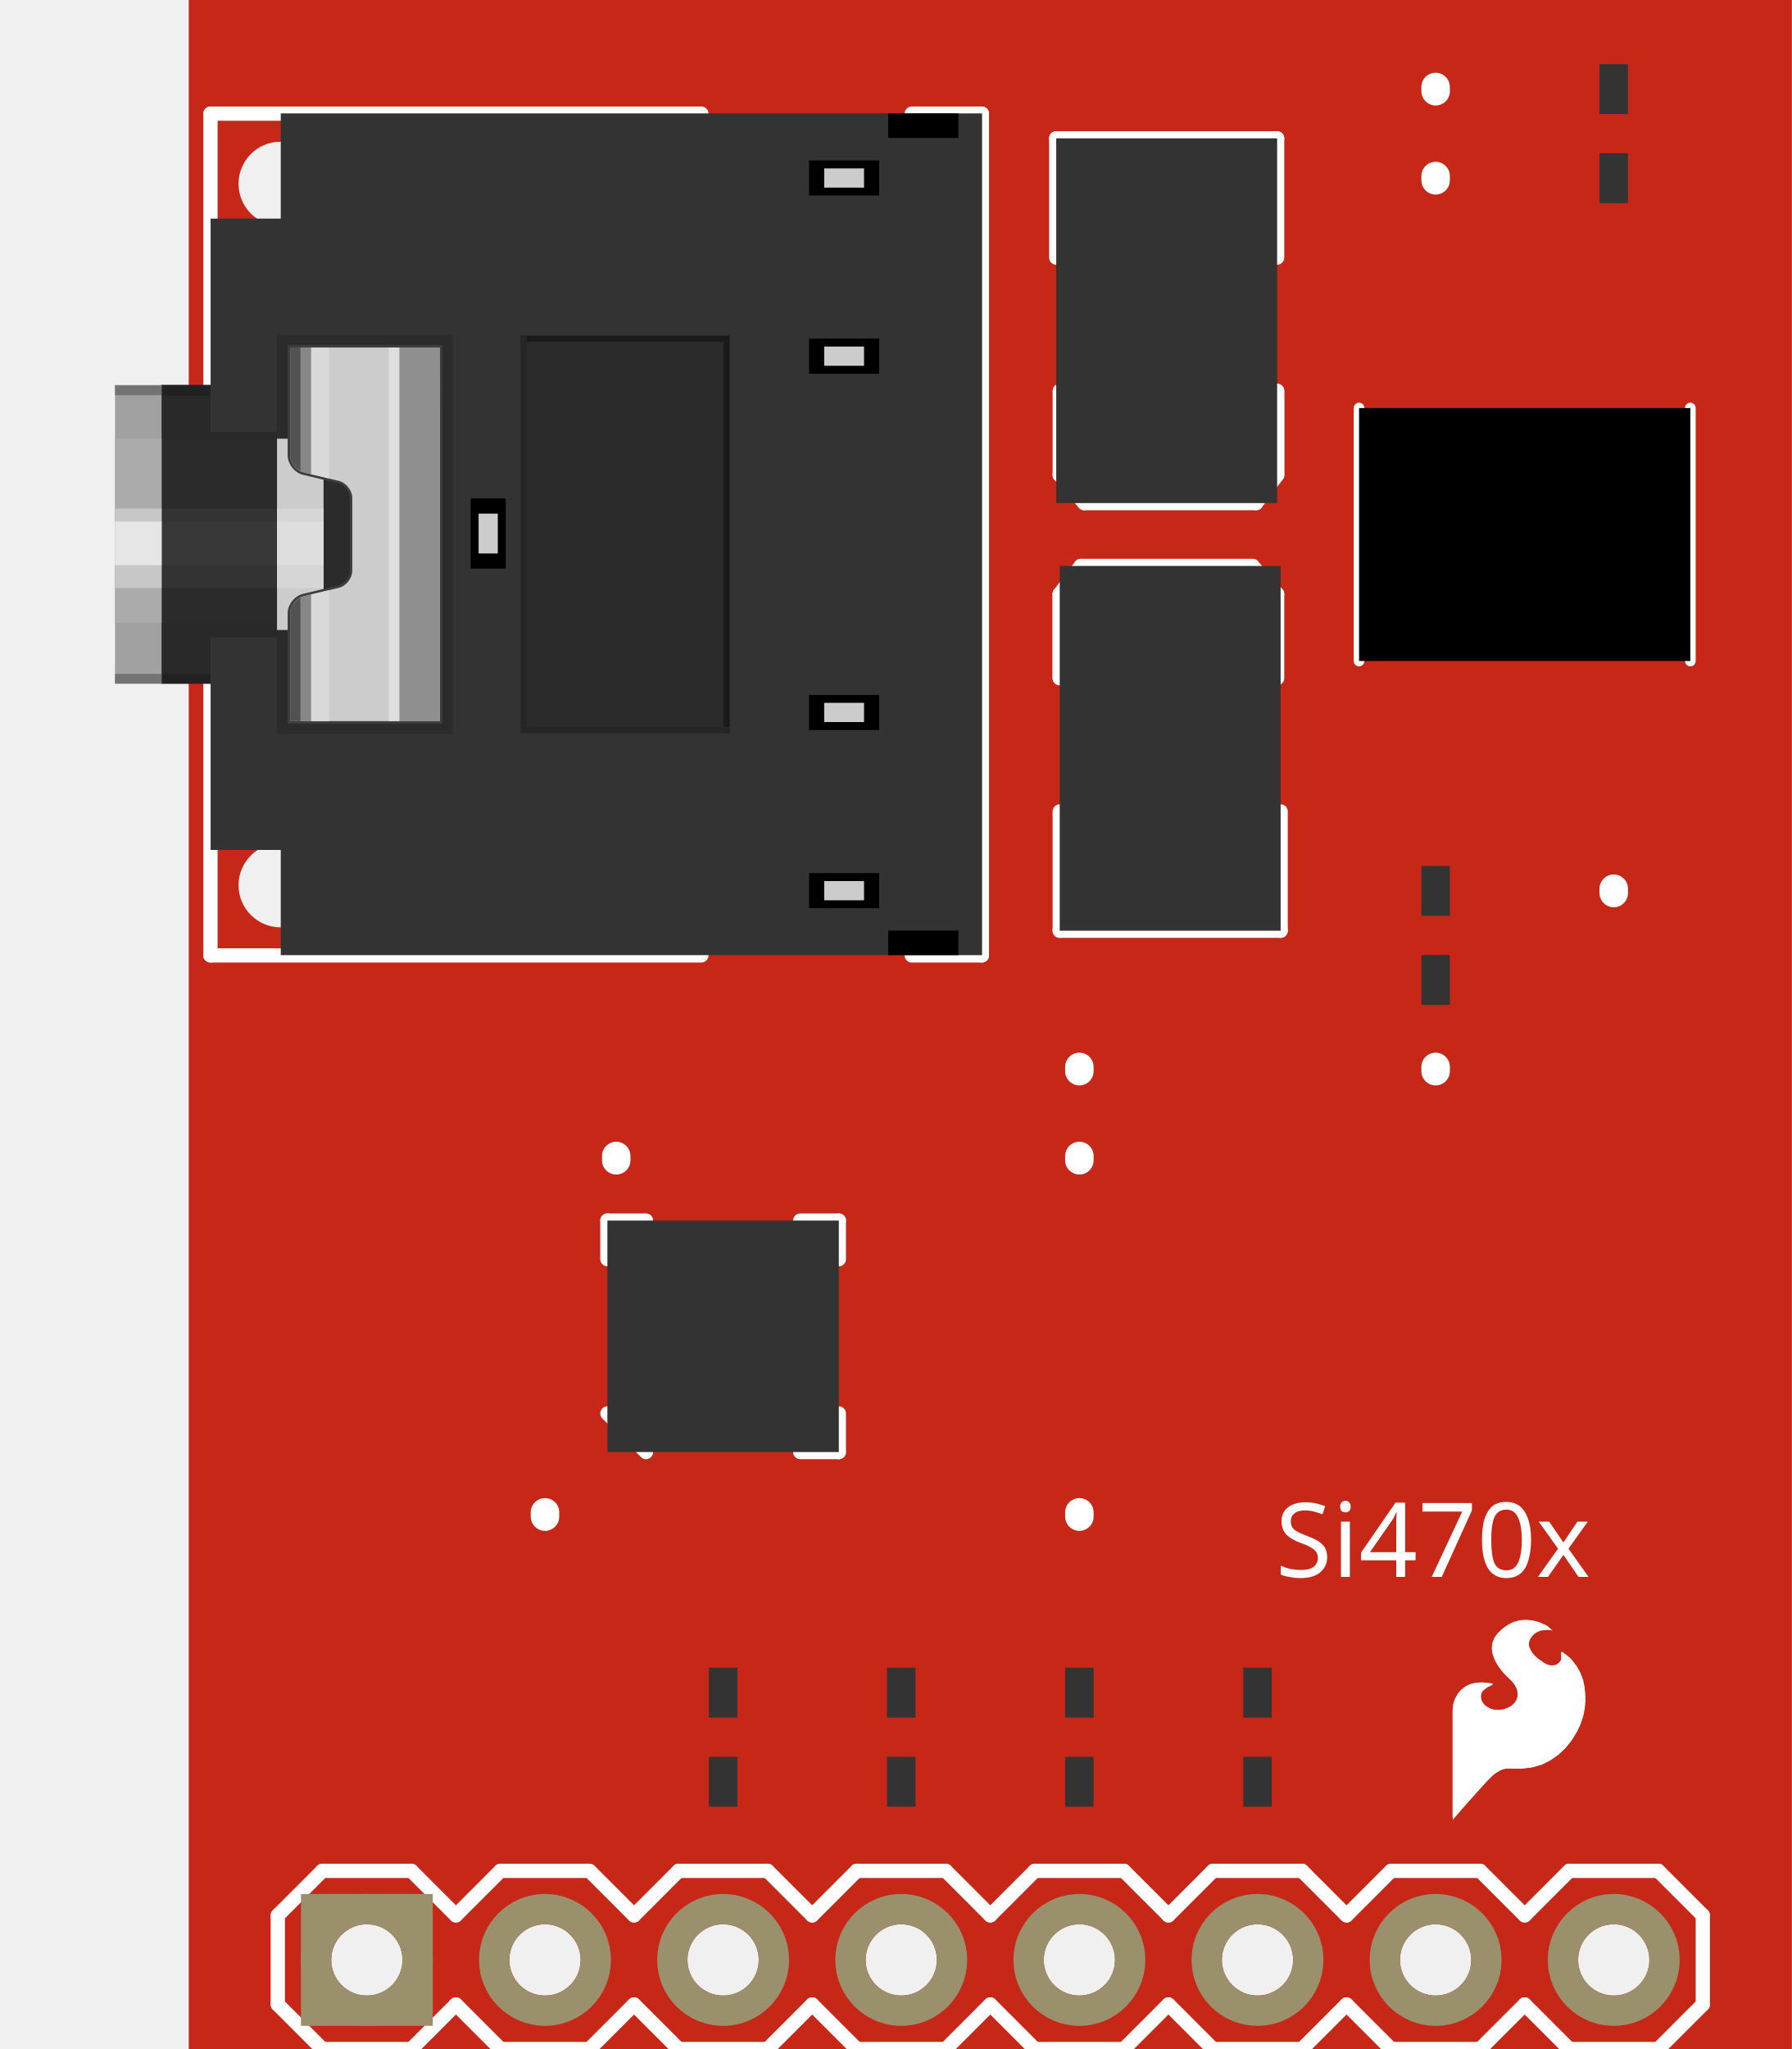
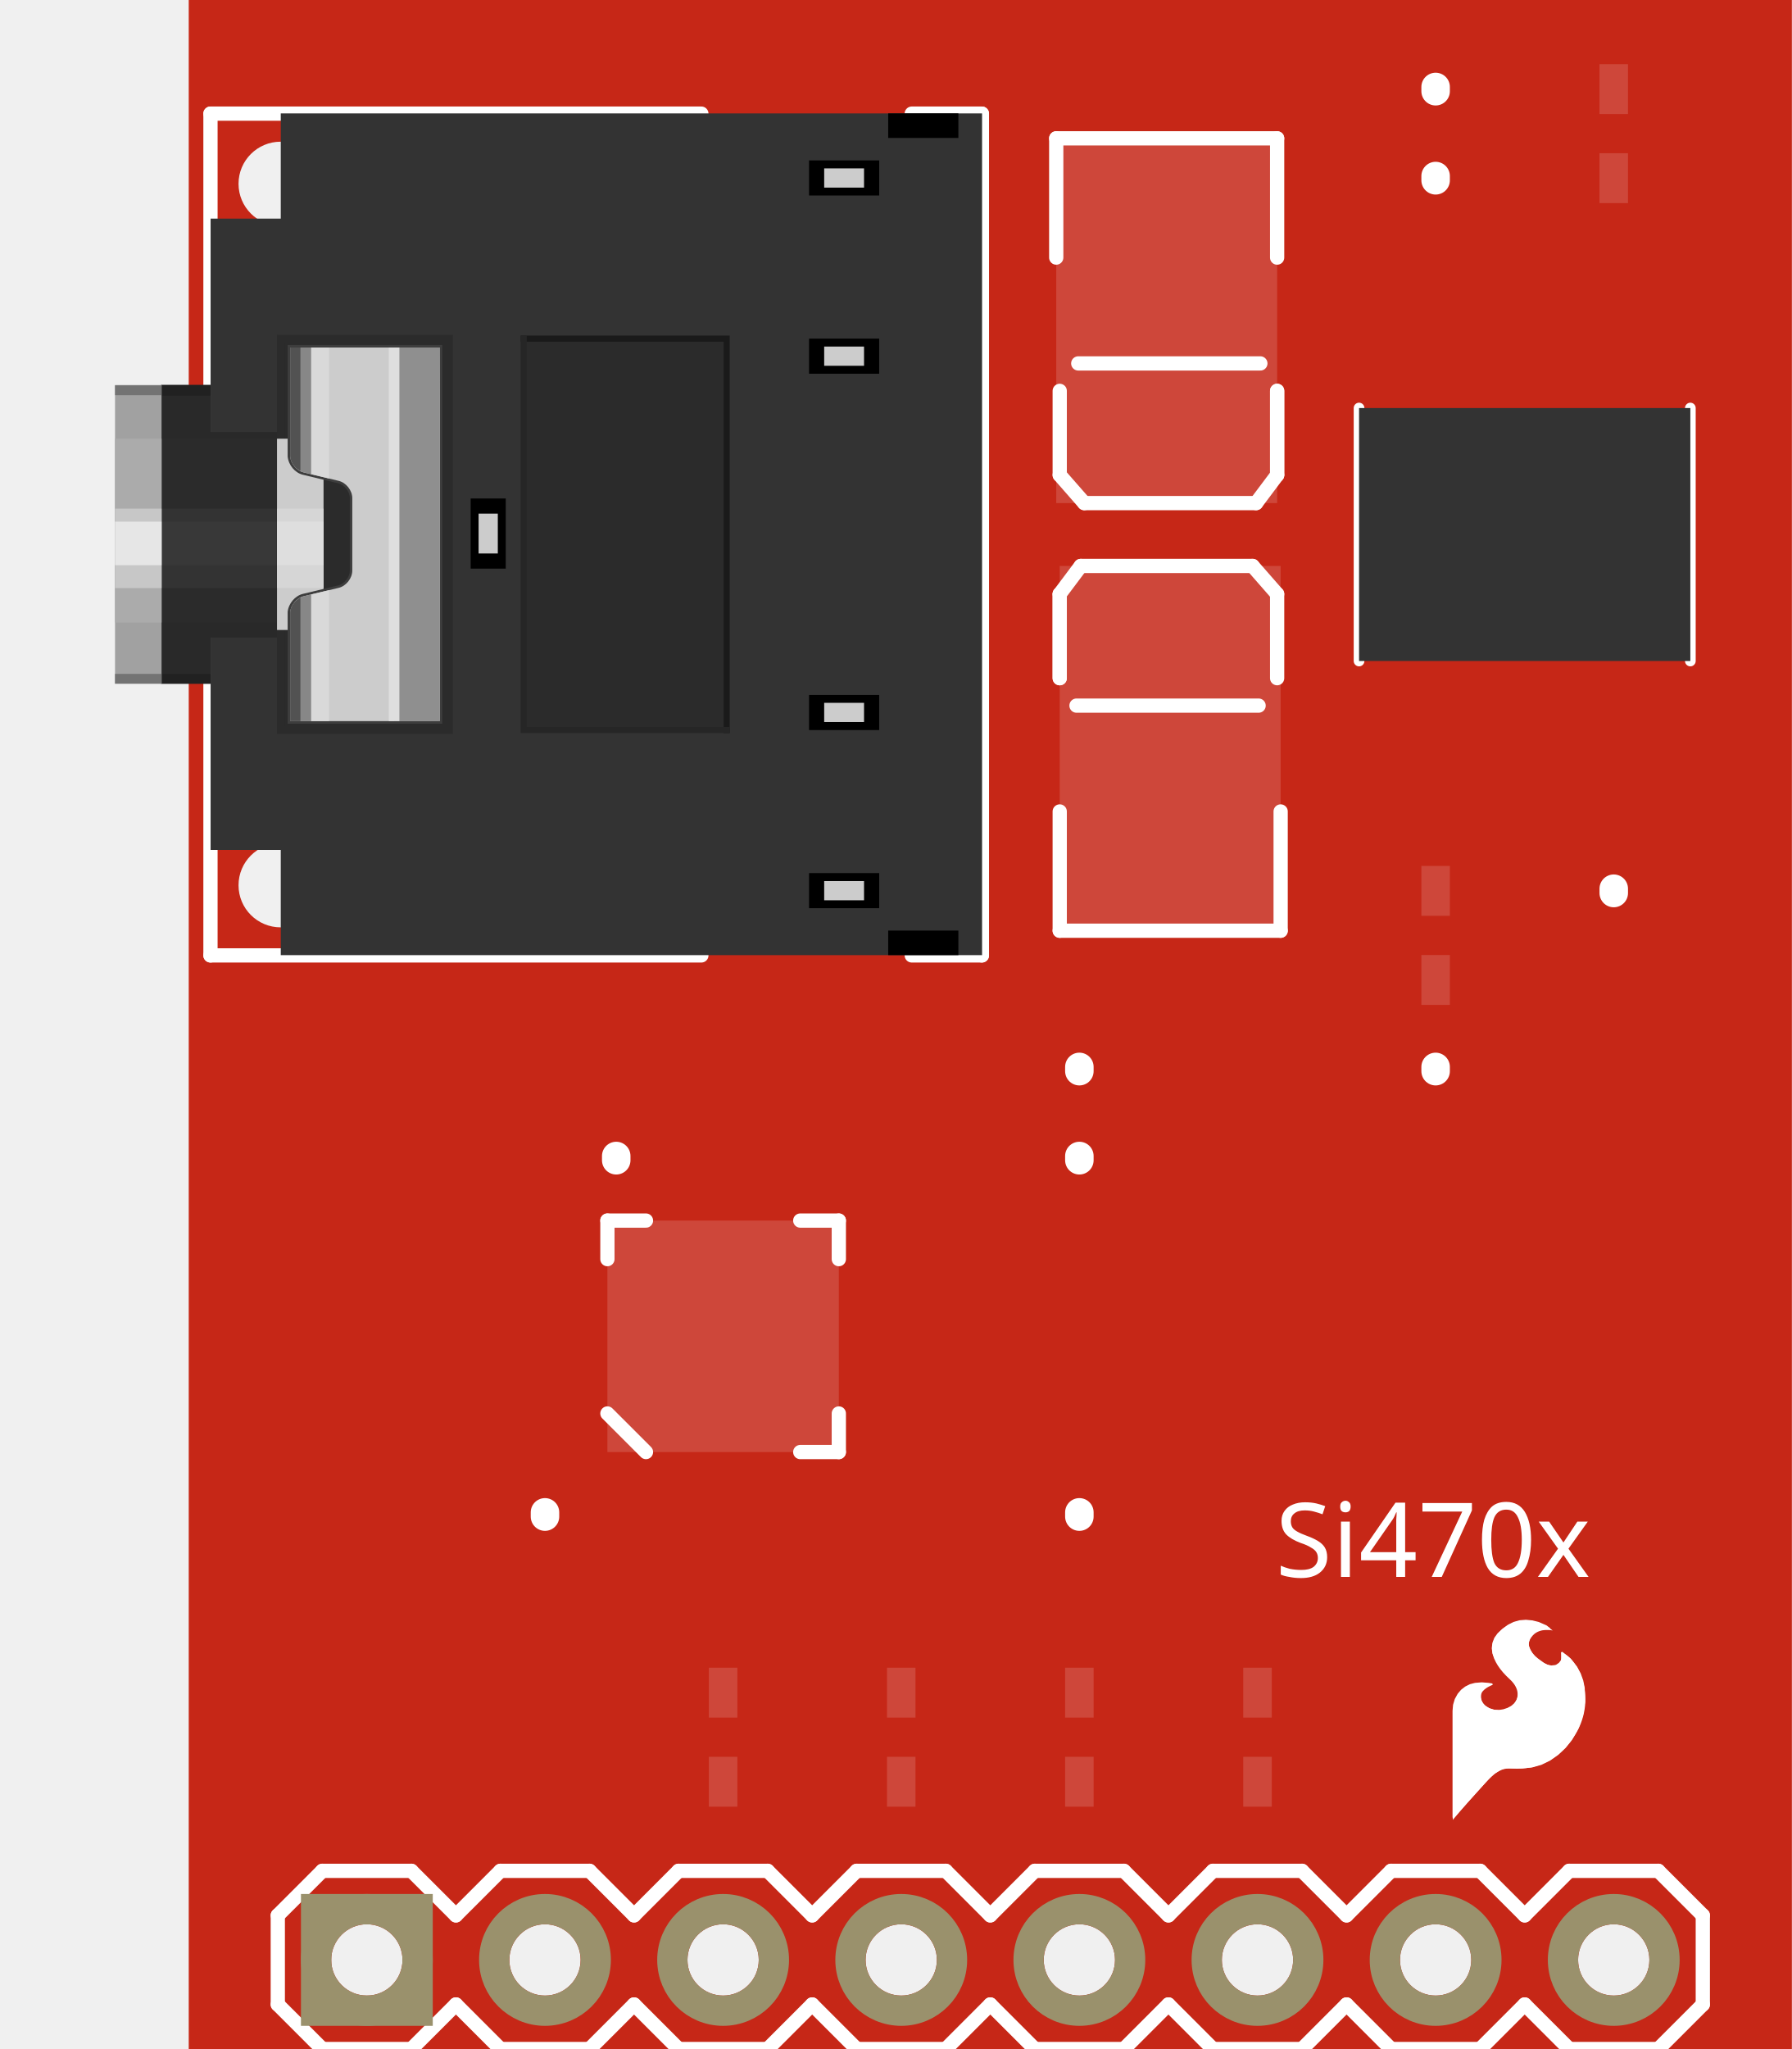
<svg xmlns="http://www.w3.org/2000/svg" width="1.006in" x="0in" version="1.2" y="0in" height="1.15in" viewBox="0 0 72.425 82.8" baseProfile="tiny">
  <g id="breadboard" stroke-width="0">
    <g id="icon" stroke-width="0">
      <path fill="#C62717" stroke="none" stroke-width="0" d="M7.625,82.8L72.425,82.8L72.425,0L7.625,0L7.625,82.8M16.724,7.427a1.701,1.701,0,1,1,3.402,0,1.701,1.701,0,1,1,-3.402,0zM9.638,7.427a1.701,1.701,0,1,1,3.402,0,1.701,1.701,0,1,1,-3.402,0zM9.638,35.773a1.701,1.701,0,1,1,3.402,0,1.701,1.701,0,1,1,-3.402,0zM16.724,35.773a1.701,1.701,0,1,1,3.402,0,1.701,1.701,0,1,1,-3.402,0zM30.898,21.6a1.701,1.701,0,1,1,3.402,0,1.701,1.701,0,1,1,-3.402,0zM13.385,79.2a1.44,1.44,0,1,1,2.88,0,1.44,1.44,0,1,1,-2.88,0zM20.585,79.2a1.44,1.44,0,1,1,2.88,0,1.44,1.44,0,1,1,-2.88,0zM27.785,79.2a1.44,1.44,0,1,1,2.88,0,1.44,1.44,0,1,1,-2.88,0zM34.985,79.2a1.44,1.44,0,1,1,2.88,0,1.44,1.44,0,1,1,-2.88,0zM42.185,79.2a1.44,1.44,0,1,1,2.88,0,1.44,1.44,0,1,1,-2.88,0zM49.385,79.2a1.44,1.44,0,1,1,2.88,0,1.44,1.44,0,1,1,-2.88,0zM56.585,79.2a1.44,1.44,0,1,1,2.88,0,1.44,1.44,0,1,1,-2.88,0zM63.785,79.2a1.44,1.44,0,1,1,2.88,0,1.44,1.44,0,1,1,-2.88,0z" />
      <g stroke-width="0">
        <g stroke-width="0">
          <text x="51.545" y="63.72" font-family="OCRA" fill="white" text-anchor="start" stroke="none" stroke-width="0" font-size="4.176">Si470x</text>
        </g>
        <g stroke-width="0">
          <g stroke-width="0">
            <line stroke="white" stroke-linecap="round" y1="43.114" x1="43.625" y2="43.286" stroke-width="1.152" x2="43.625" />
          </g>
        </g>
        <g stroke-width="0">
          <g stroke-width="0">
            <line stroke="white" stroke-linecap="round" y1="46.714" x1="24.905" y2="46.886" stroke-width="1.152" x2="24.905" />
          </g>
        </g>
        <g stroke-width="0">
          <g stroke-width="0">
            <line stroke="white" stroke-linecap="round" y1="46.886" x1="43.625" y2="46.714" stroke-width="1.152" x2="43.625" />
          </g>
        </g>
        <g stroke-width="0">
          <g stroke-width="0">
            <line stroke="white" stroke-linecap="round" y1="61.286" x1="43.625" y2="61.114" stroke-width="1.152" x2="43.625" />
          </g>
        </g>
        <g stroke-width="0">
          <g stroke-width="0">
            <line stroke="white" stroke-linecap="round" y1="61.286" x1="22.025" y2="61.114" stroke-width="1.152" x2="22.025" />
          </g>
        </g>
        <g stroke-width="0">
          <g stroke-width="0">
            <line stroke="white" stroke-linecap="round" y1="7.114" x1="58.025" y2="7.286" stroke-width="1.152" x2="58.025" />
          </g>
        </g>
        <g stroke-width="0">
          <g stroke-width="0">
            <line stroke="white" stroke-linecap="round" y1="32.791" x1="51.761" y2="37.61" stroke-width="0.576" x2="51.761" />
            <line stroke="white" stroke-linecap="round" y1="37.61" x1="51.761" y2="37.61" stroke-width="0.576" x2="42.831" />
            <line stroke="white" stroke-linecap="round" y1="37.61" x1="42.831" y2="32.791" stroke-width="0.576" x2="42.831" />
            <line stroke="white" stroke-linecap="round" y1="27.405" x1="51.619" y2="24.004" stroke-width="0.576" x2="51.619" />
            <line stroke="white" stroke-linecap="round" y1="24.004" x1="51.619" y2="22.87" stroke-width="0.576" x2="50.627" />
            <line stroke="white" stroke-linecap="round" y1="22.87" x1="50.627" y2="22.87" stroke-width="0.576" x2="43.682" />
            <line stroke="white" stroke-linecap="round" y1="22.87" x1="43.682" y2="24.004" stroke-width="0.576" x2="42.831" />
            <line stroke="white" stroke-linecap="round" y1="24.004" x1="42.831" y2="27.405" stroke-width="0.576" x2="42.831" />
            <line stroke="white" stroke-linecap="round" y1="24.004" x1="42.831" y2="27.405" stroke-width="0.576" x2="42.831" />
            <line stroke="white" stroke-linecap="round" y1="28.514" x1="43.509" y2="28.514" stroke-width="0.576" x2="50.87" />
          </g>
        </g>
        <g stroke-width="0">
          <g stroke-width="0">
            <line stroke="white" stroke-linecap="round" y1="10.409" x1="42.69" y2="5.59" stroke-width="0.576" x2="42.69" />
            <line stroke="white" stroke-linecap="round" y1="5.59" x1="42.69" y2="5.59" stroke-width="0.576" x2="51.619" />
            <line stroke="white" stroke-linecap="round" y1="5.59" x1="51.619" y2="10.409" stroke-width="0.576" x2="51.619" />
            <line stroke="white" stroke-linecap="round" y1="15.795" x1="42.831" y2="19.196" stroke-width="0.576" x2="42.831" />
            <line stroke="white" stroke-linecap="round" y1="19.196" x1="42.831" y2="20.33" stroke-width="0.576" x2="43.824" />
            <line stroke="white" stroke-linecap="round" y1="20.33" x1="43.824" y2="20.33" stroke-width="0.576" x2="50.769" />
            <line stroke="white" stroke-linecap="round" y1="20.33" x1="50.769" y2="19.196" stroke-width="0.576" x2="51.619" />
            <line stroke="white" stroke-linecap="round" y1="19.196" x1="51.619" y2="15.795" stroke-width="0.576" x2="51.619" />
            <line stroke="white" stroke-linecap="round" y1="19.196" x1="51.619" y2="15.795" stroke-width="0.576" x2="51.619" />
            <line stroke="white" stroke-linecap="round" y1="14.686" x1="50.941" y2="14.686" stroke-width="0.576" x2="43.58" />
          </g>
        </g>
        <g stroke-width="0">
          <g stroke-width="0">
            <line stroke="white" stroke-linecap="round" y1="35.913" x1="65.225" y2="36.087" stroke-width="1.152" x2="65.225" />
          </g>
        </g>
        <g stroke-width="0">
          <g stroke-width="0">
            <line stroke="white" stroke-linecap="round" y1="43.286" x1="58.025" y2="43.114" stroke-width="1.152" x2="58.025" />
          </g>
        </g>
        <g stroke-width="0">
          <g stroke-width="0">
            <line stroke="white" stroke-linecap="round" y1="3.514" x1="58.025" y2="3.686" stroke-width="1.152" x2="58.025" />
          </g>
        </g>
        <g stroke-width="0">
          <g stroke-width="0">
            <line stroke="white" stroke-linecap="round" y1="75.6" x1="56.225" y2="75.6" stroke-width="0.576" x2="59.825" />
            <line stroke="white" stroke-linecap="round" y1="75.6" x1="59.825" y2="77.4" stroke-width="0.576" x2="61.625" />
            <line stroke="white" stroke-linecap="round" y1="81" x1="61.625" y2="82.8" stroke-width="0.576" x2="59.825" />
            <line stroke="white" stroke-linecap="round" y1="77.4" x1="47.225" y2="75.6" stroke-width="0.576" x2="49.025" />
            <line stroke="white" stroke-linecap="round" y1="75.6" x1="49.025" y2="75.6" stroke-width="0.576" x2="52.625" />
            <line stroke="white" stroke-linecap="round" y1="75.6" x1="52.625" y2="77.4" stroke-width="0.576" x2="54.425" />
            <line stroke="white" stroke-linecap="round" y1="81" x1="54.425" y2="82.8" stroke-width="0.576" x2="52.625" />
            <line stroke="white" stroke-linecap="round" y1="82.8" x1="52.625" y2="82.8" stroke-width="0.576" x2="49.025" />
            <line stroke="white" stroke-linecap="round" y1="82.8" x1="49.025" y2="81" stroke-width="0.576" x2="47.225" />
            <line stroke="white" stroke-linecap="round" y1="75.6" x1="56.225" y2="77.4" stroke-width="0.576" x2="54.425" />
            <line stroke="white" stroke-linecap="round" y1="81" x1="54.425" y2="82.8" stroke-width="0.576" x2="56.225" />
            <line stroke="white" stroke-linecap="round" y1="82.8" x1="59.825" y2="82.8" stroke-width="0.576" x2="56.225" />
            <line stroke="white" stroke-linecap="round" y1="75.6" x1="34.625" y2="75.6" stroke-width="0.576" x2="38.225" />
            <line stroke="white" stroke-linecap="round" y1="75.6" x1="38.225" y2="77.4" stroke-width="0.576" x2="40.025" />
            <line stroke="white" stroke-linecap="round" y1="81" x1="40.025" y2="82.8" stroke-width="0.576" x2="38.225" />
            <line stroke="white" stroke-linecap="round" y1="77.4" x1="40.025" y2="75.6" stroke-width="0.576" x2="41.825" />
            <line stroke="white" stroke-linecap="round" y1="75.6" x1="41.825" y2="75.6" stroke-width="0.576" x2="45.425" />
            <line stroke="white" stroke-linecap="round" y1="75.6" x1="45.425" y2="77.4" stroke-width="0.576" x2="47.225" />
            <line stroke="white" stroke-linecap="round" y1="81" x1="47.225" y2="82.8" stroke-width="0.576" x2="45.425" />
            <line stroke="white" stroke-linecap="round" y1="82.8" x1="45.425" y2="82.8" stroke-width="0.576" x2="41.825" />
            <line stroke="white" stroke-linecap="round" y1="82.8" x1="41.825" y2="81" stroke-width="0.576" x2="40.025" />
            <line stroke="white" stroke-linecap="round" y1="77.4" x1="25.625" y2="75.6" stroke-width="0.576" x2="27.425" />
            <line stroke="white" stroke-linecap="round" y1="75.6" x1="27.425" y2="75.6" stroke-width="0.576" x2="31.025" />
            <line stroke="white" stroke-linecap="round" y1="75.6" x1="31.025" y2="77.4" stroke-width="0.576" x2="32.825" />
            <line stroke="white" stroke-linecap="round" y1="81" x1="32.825" y2="82.8" stroke-width="0.576" x2="31.025" />
            <line stroke="white" stroke-linecap="round" y1="82.8" x1="31.025" y2="82.8" stroke-width="0.576" x2="27.425" />
            <line stroke="white" stroke-linecap="round" y1="82.8" x1="27.425" y2="81" stroke-width="0.576" x2="25.625" />
            <line stroke="white" stroke-linecap="round" y1="75.6" x1="34.625" y2="77.4" stroke-width="0.576" x2="32.825" />
            <line stroke="white" stroke-linecap="round" y1="81" x1="32.825" y2="82.8" stroke-width="0.576" x2="34.625" />
            <line stroke="white" stroke-linecap="round" y1="82.8" x1="38.225" y2="82.8" stroke-width="0.576" x2="34.625" />
            <line stroke="white" stroke-linecap="round" y1="75.6" x1="13.025" y2="75.6" stroke-width="0.576" x2="16.625" />
            <line stroke="white" stroke-linecap="round" y1="75.6" x1="16.625" y2="77.4" stroke-width="0.576" x2="18.425" />
            <line stroke="white" stroke-linecap="round" y1="81" x1="18.425" y2="82.8" stroke-width="0.576" x2="16.625" />
            <line stroke="white" stroke-linecap="round" y1="77.4" x1="18.425" y2="75.6" stroke-width="0.576" x2="20.225" />
            <line stroke="white" stroke-linecap="round" y1="75.6" x1="20.225" y2="75.6" stroke-width="0.576" x2="23.825" />
            <line stroke="white" stroke-linecap="round" y1="75.6" x1="23.825" y2="77.4" stroke-width="0.576" x2="25.625" />
            <line stroke="white" stroke-linecap="round" y1="81" x1="25.625" y2="82.8" stroke-width="0.576" x2="23.825" />
            <line stroke="white" stroke-linecap="round" y1="82.8" x1="23.825" y2="82.8" stroke-width="0.576" x2="20.225" />
            <line stroke="white" stroke-linecap="round" y1="82.8" x1="20.225" y2="81" stroke-width="0.576" x2="18.425" />
            <line stroke="white" stroke-linecap="round" y1="77.4" x1="11.225" y2="81" stroke-width="0.576" x2="11.225" />
            <line stroke="white" stroke-linecap="round" y1="75.6" x1="13.025" y2="77.4" stroke-width="0.576" x2="11.225" />
            <line stroke="white" stroke-linecap="round" y1="81" x1="11.225" y2="82.8" stroke-width="0.576" x2="13.025" />
            <line stroke="white" stroke-linecap="round" y1="82.8" x1="16.625" y2="82.8" stroke-width="0.576" x2="13.025" />
            <line stroke="white" stroke-linecap="round" y1="75.6" x1="63.425" y2="75.6" stroke-width="0.576" x2="67.025" />
            <line stroke="white" stroke-linecap="round" y1="75.6" x1="67.025" y2="77.4" stroke-width="0.576" x2="68.825" />
            <line stroke="white" stroke-linecap="round" y1="77.4" x1="68.825" y2="81" stroke-width="0.576" x2="68.825" />
            <line stroke="white" stroke-linecap="round" y1="81" x1="68.825" y2="82.8" stroke-width="0.576" x2="67.025" />
            <line stroke="white" stroke-linecap="round" y1="75.6" x1="63.425" y2="77.4" stroke-width="0.576" x2="61.625" />
            <line stroke="white" stroke-linecap="round" y1="81" x1="61.625" y2="82.8" stroke-width="0.576" x2="63.425" />
            <line stroke="white" stroke-linecap="round" y1="82.8" x1="67.025" y2="82.8" stroke-width="0.576" x2="63.425" />
          </g>
        </g>
        <g stroke-width="0">
          <g stroke-width="0">
      </g>
        </g>
        <g stroke-width="0">
          <g stroke-width="0">
            <g stroke-width="0">
              <path fill="none" stroke="white" stroke-linecap="round" stroke-width="0.072" d="M60.293,68.061L60.157,68.04M60.157,68.04L59.89,68.019M59.89,68.019L59.624,68.04M59.624,68.04L59.425,68.092M59.425,68.092L59.242,68.183M59.242,68.183L59.08,68.309M59.08,68.309L58.947,68.465M58.947,68.465L58.833,68.672M58.833,68.672L58.765,68.899M58.765,68.899L58.745,69.135M58.745,69.135L58.745,73.433M58.745,73.433L60.128,71.877M60.128,71.877L60.374,71.652M60.374,71.652L60.661,71.481M60.661,71.481L60.766,71.443M60.766,71.443L60.877,71.424M60.877,71.424L61.525,71.424M61.525,71.424L61.911,71.389M61.911,71.389L62.285,71.284M62.285,71.284L62.633,71.115M62.633,71.115L62.962,70.883M62.962,70.883L63.254,70.607M63.254,70.607L63.505,70.293M63.505,70.293L63.773,69.817M63.773,69.817L63.951,69.3M63.951,69.3L64.033,68.759M64.033,68.759L64.016,68.213M64.016,68.213L63.957,67.918M63.957,67.918L63.855,67.635M63.855,67.635L63.713,67.371M63.713,67.371L63.456,67.048M63.456,67.048L63.137,66.787M63.137,66.787L63.137,67.039M63.137,67.039L63.132,67.08M63.132,67.08L63.116,67.118M63.116,67.118L63.032,67.222M63.032,67.222L62.921,67.299M62.921,67.299L62.864,67.32M62.864,67.32L62.702,67.338M62.702,67.338L62.541,67.308M62.541,67.308L62.396,67.234M62.396,67.234L62.137,67.046M62.137,67.046L62.017,66.943M62.017,66.943L61.913,66.823M61.913,66.823L61.83,66.688M61.83,66.688L61.769,66.543M61.769,66.543L61.751,66.45M61.751,66.45L61.755,66.355M61.755,66.355L61.802,66.199M61.802,66.199L61.888,66.061M61.888,66.061L62.007,65.95M62.007,65.95L62.151,65.873M62.151,65.873L62.296,65.832M62.296,65.832L62.446,65.815M62.446,65.815L62.619,65.815M62.619,65.815L62.619,65.815M62.619,65.815L62.612,65.808M62.612,65.808L62.488,65.712M62.488,65.712L62.345,65.65M62.345,65.65L62.245,65.606M62.245,65.606L62.18,65.578M62.18,65.578L61.931,65.516M61.931,65.516L61.676,65.491M61.676,65.491L61.429,65.51M61.429,65.51L61.191,65.576M61.191,65.576L60.97,65.686M60.97,65.686L60.75,65.844M60.75,65.844L60.553,66.031M60.553,66.031L60.43,66.202M60.43,66.202L60.355,66.398M60.355,66.398L60.33,66.607M60.33,66.607L60.358,66.816M60.358,66.816L60.437,67.01M60.437,67.01L60.774,67.509M60.774,67.509L61.186,67.947M61.186,67.947L61.295,68.074M61.295,68.074L61.367,68.225M61.367,68.225L61.397,68.389M61.397,68.389L61.384,68.556M61.384,68.556L61.329,68.714M61.329,68.714L61.234,68.852M61.234,68.852L61.107,68.962M61.107,68.962L60.947,69.048M60.947,69.048L60.775,69.106M60.775,69.106L60.596,69.135M60.596,69.135L60.386,69.124M60.386,69.124L60.185,69.063M60.185,69.063L60.005,68.954M60.005,68.954L59.91,68.854M59.91,68.854L59.847,68.731M59.847,68.731L59.819,68.605M59.819,68.605L59.819,68.476M59.819,68.476L59.847,68.35M59.847,68.35L59.873,68.301M59.873,68.301L59.912,68.263M59.912,68.263L60.149,68.091M60.149,68.091L60.194,68.067M60.194,68.067L60.243,68.057M60.243,68.057L60.293,68.061M58.745,73.368L58.803,73.368M58.745,73.296L58.867,73.296M58.745,73.224L58.931,73.224M58.745,73.152L58.995,73.152M58.745,73.08L59.059,73.08M58.745,73.008L59.123,73.008M58.745,72.936L59.187,72.936M58.745,72.864L59.251,72.864M58.745,72.792L59.315,72.792M58.745,72.72L59.379,72.72M58.745,72.648L59.443,72.648M58.745,72.576L59.507,72.576M58.745,72.504L59.571,72.504M58.745,72.432L59.635,72.432M58.745,72.36L59.699,72.36M58.745,72.288L59.763,72.288M58.745,72.216L59.827,72.216M58.745,72.144L59.891,72.144M58.745,72.072L59.955,72.072M58.745,72L60.019,72M58.745,71.928L60.083,71.928M58.745,71.856L60.151,71.856M58.745,71.784L60.23,71.784M58.745,71.712L60.308,71.712M58.745,71.64L60.394,71.64M58.745,71.568L60.515,71.568M58.745,71.496L60.636,71.496M58.745,71.424L61.525,71.424M58.745,71.352L62.043,71.352M58.745,71.28L62.294,71.28M58.745,71.208L62.442,71.208M58.745,71.136L62.589,71.136M58.745,71.064L62.705,71.064M58.745,70.992L62.807,70.992M58.745,70.92L62.909,70.92M58.745,70.848L62.998,70.848M58.745,70.776L63.075,70.776M58.745,70.704L63.151,70.704M58.745,70.632L63.228,70.632M58.745,70.56L63.292,70.56M58.745,70.488L63.349,70.488M58.745,70.416L63.407,70.416M58.745,70.344L63.464,70.344M58.745,70.272L63.517,70.272M58.745,70.2L63.557,70.2M58.745,70.128L63.597,70.128M58.745,70.056L63.638,70.056M58.745,69.984L63.679,69.984M58.745,69.912L63.719,69.912M58.745,69.84L63.76,69.84M58.745,69.768L63.79,69.768M58.745,69.696L63.815,69.696M58.745,69.624L63.839,69.624M58.745,69.552L63.864,69.552M58.745,69.48L63.889,69.48M58.745,69.408L63.914,69.408M58.745,69.336L63.938,69.336M58.745,69.264L63.956,69.264M58.745,69.192L63.967,69.192M58.747,69.12L60.373,69.12M60.686,69.12L63.978,69.12M58.753,69.048L60.161,69.048M60.947,69.048L63.989,69.048M58.759,68.976L60.041,68.976M61.08,68.976L64,68.976M58.765,68.904L59.958,68.904M61.174,68.904L64.01,68.904M58.785,68.832L59.899,68.832M61.248,68.832L64.022,68.832M58.807,68.76L59.862,68.76M61.297,68.76L64.032,68.76M58.829,68.688L59.838,68.688M61.338,68.688L64.031,68.688M58.864,68.616L59.822,68.616M61.364,68.616L64.028,68.616M58.904,68.544L59.819,68.544M61.385,68.544L64.026,68.544M58.943,68.472L59.819,68.472M61.391,68.472L64.024,68.472M59.003,68.4L59.836,68.4M61.397,68.4L64.022,68.4M59.064,68.328L59.858,68.328M61.386,68.328L64.019,68.328M59.148,68.256L59.921,68.256M61.372,68.256L64.017,68.256M59.241,68.184L60.02,68.184M61.347,68.184L64.01,68.184M59.386,68.112L60.12,68.112M61.312,68.112L63.996,68.112M59.624,68.04L60.157,68.04M61.265,68.04L63.981,68.04M61.204,67.968L63.967,67.968M61.139,67.896L63.949,67.896M61.071,67.824L63.923,67.824M61.003,67.752L63.898,67.752M60.935,67.68L63.872,67.68M60.867,67.608L63.841,67.608M60.799,67.536L63.803,67.536M60.743,67.464L63.764,67.464M60.695,67.392L63.725,67.392M60.646,67.32L62.607,67.32M62.864,67.32L63.673,67.32M60.598,67.248L62.424,67.248M62.995,67.248L63.616,67.248M60.549,67.176L62.316,67.176M63.069,67.176L63.558,67.176M60.5,67.104L62.217,67.104M63.122,67.104L63.501,67.104M60.452,67.032L62.12,67.032M63.137,67.032L63.437,67.032M60.417,66.96L62.036,66.96M63.137,66.96L63.349,66.96M60.388,66.888L61.969,66.888M63.137,66.888L63.261,66.888M60.358,66.816L61.909,66.816M63.137,66.816L63.173,66.816M60.349,66.744L61.865,66.744M60.339,66.672L61.824,66.672M60.331,66.6L61.794,66.6M60.34,66.528L61.767,66.528M60.348,66.456L61.752,66.456M60.36,66.384L61.754,66.384M60.388,66.312L61.768,66.312M60.416,66.24L61.79,66.24M60.455,66.168L61.821,66.168M60.506,66.096L61.866,66.096M60.56,66.024L61.927,66.024M60.636,65.952L62.004,65.952M60.712,65.88L62.137,65.88M60.8,65.808L62.612,65.808M60.9,65.736L62.519,65.736M61.013,65.664L62.379,65.664M61.158,65.592L62.212,65.592M61.392,65.52L61.949,65.52" />
            </g>
          </g>
        </g>
        <g stroke-width="0">
          <g stroke-width="0">
      </g>
        </g>
        <g stroke-width="0">
          <g stroke-width="0">
      </g>
        </g>
        <g stroke-width="0">
          <g stroke-width="0">
      </g>
        </g>
        <g stroke-width="0">
          <g stroke-width="0">
      </g>
        </g>
        <g stroke-width="0">
          <g stroke-width="0">
      </g>
        </g>
        <g stroke-width="0">
          <g stroke-width="0">
      </g>
        </g>
        <g stroke-width="0">
          <g stroke-width="0">
      </g>
        </g>
        <g stroke-width="0">
          <g stroke-width="0">
      </g>
        </g>
        <g stroke-width="0">
          <g stroke-width="0">
      </g>
        </g>
        <g stroke-width="0">
          <g stroke-width="0">
      </g>
        </g>
        <g stroke-width="0">
          <g stroke-width="0">
      </g>
        </g>
        <g stroke-width="0">
          <g stroke-width="0">
      </g>
        </g>
        <g stroke-width="0">
          <g stroke-width="0">
      </g>
        </g>
        <g stroke-width="0">
          <g stroke-width="0">
      </g>
        </g>
        <g stroke-width="0">
          <g stroke-width="0">
      </g>
        </g>
        <g stroke-width="0">
          <g stroke-width="0">
      </g>
        </g>
        <g stroke-width="0">
          <g stroke-width="0">
      </g>
        </g>
        <g stroke-width="0">
          <g stroke-width="0">
      </g>
        </g>
        <g stroke-width="0">
          <g stroke-width="0">
            <line stroke="white" stroke-linecap="round" y1="57.118" x1="24.548" y2="58.677" stroke-width="0.576" x2="26.107" />
            <line stroke="white" stroke-linecap="round" y1="50.882" x1="24.548" y2="49.323" stroke-width="0.576" x2="24.548" />
            <line stroke="white" stroke-linecap="round" y1="49.323" x1="24.548" y2="49.323" stroke-width="0.576" x2="26.107" />
            <line stroke="white" stroke-linecap="round" y1="58.677" x1="33.902" y2="58.677" stroke-width="0.576" x2="32.343" />
            <line stroke="white" stroke-linecap="round" y1="57.118" x1="33.902" y2="58.677" stroke-width="0.576" x2="33.902" />
            <line stroke="white" stroke-linecap="round" y1="49.323" x1="33.902" y2="50.882" stroke-width="0.576" x2="33.902" />
            <line stroke="white" stroke-linecap="round" y1="49.323" x1="32.343" y2="49.323" stroke-width="0.576" x2="33.902" />
          </g>
        </g>
        <g stroke-width="0">
          <g stroke-width="0">
            <line stroke="white" stroke-linecap="round" y1="4.592" x1="39.685" y2="38.608" stroke-width="0.576" x2="39.685" />
            <line stroke="white" stroke-linecap="round" y1="4.592" x1="8.504" y2="4.592" stroke-width="0.576" x2="28.346" />
            <line stroke="white" stroke-linecap="round" y1="4.592" x1="39.685" y2="4.592" stroke-width="0.576" x2="36.85" />
            <line stroke="white" stroke-linecap="round" y1="4.592" x1="8.504" y2="38.608" stroke-width="0.576" x2="8.504" />
            <line stroke="white" stroke-linecap="round" y1="38.608" x1="8.504" y2="38.608" stroke-width="0.576" x2="28.346" />
            <line stroke="white" stroke-linecap="round" y1="38.608" x1="39.685" y2="38.608" stroke-width="0.576" x2="36.85" />
          </g>
        </g>
        <g stroke-width="0">
          <g stroke-width="0">
            <line stroke="white" stroke-linecap="round" y1="26.711" x1="68.321" y2="16.489" stroke-width="0.432" x2="68.321" />
            <line stroke="white" stroke-linecap="round" y1="16.489" x1="54.93" y2="26.711" stroke-width="0.432" x2="54.93" />
            <circle fill="none" cx="56.513" cy="24.408" stroke="white" r="0.407" stroke-width="0.576" />
          </g>
        </g>
        <g stroke-width="0">
          <g stroke-width="0">
      </g>
        </g>
      </g>
-       <rect width="8.929" x="42.831" y="22.87" fill="#333333" height="14.74" stroke="none" fill-opacity="1" stroke-width="0" />
-       <rect width="8.929" x="42.69" y="5.59" fill="#333333" height="14.74" stroke="none" fill-opacity="1" stroke-width="0" />
-       <rect width="1.152" x="28.649" y="67.392" fill="#333333" height="2.016" stroke="none" fill-opacity="1" stroke-width="0" />
-       <rect width="1.152" x="35.849" y="67.392" fill="#333333" height="2.016" stroke="none" fill-opacity="1" stroke-width="0" />
-       <rect width="1.152" x="43.049" y="67.392" fill="#333333" height="2.016" stroke="none" fill-opacity="1" stroke-width="0" />
-       <rect width="1.152" x="57.449" y="38.592" fill="#333333" height="2.016" stroke="none" fill-opacity="1" stroke-width="0" />
-       <rect width="1.152" x="64.649" y="2.592" fill="#333333" height="2.016" stroke="none" fill-opacity="1" stroke-width="0" />
-       <rect width="1.152" x="57.449" y="34.992" fill="#333333" height="2.016" stroke="none" fill-opacity="1" stroke-width="0" />
-       <rect width="1.152" x="64.649" y="6.192" fill="#333333" height="2.016" stroke="none" fill-opacity="1" stroke-width="0" />
-       <rect width="1.152" x="50.249" y="67.392" fill="#333333" height="2.016" stroke="none" fill-opacity="1" stroke-width="0" />
-       <rect width="1.152" x="50.249" y="70.992" fill="#333333" height="2.016" stroke="none" fill-opacity="1" stroke-width="0" />
-       <rect width="1.152" x="43.049" y="70.992" fill="#333333" height="2.016" stroke="none" fill-opacity="1" stroke-width="0" />
-       <rect width="1.152" x="35.849" y="70.992" fill="#333333" height="2.016" stroke="none" fill-opacity="1" stroke-width="0" />
-       <rect width="1.152" x="28.649" y="70.992" fill="#333333" height="2.016" stroke="none" fill-opacity="1" stroke-width="0" />
-       <rect width="9.354" x="24.548" y="49.323" fill="#333333" height="9.354" stroke="none" fill-opacity="1" stroke-width="0" />
-       <rect width="13.391" x="54.93" y="16.489" fill="" height="10.222" stroke="" fill-opacity="1.9467e+69" stroke-width="1.47389e-307" />
+       <rect width="8.929" x="42.831" y="22.87" fill="#ffffff" height="14.74" stroke="none" fill-opacity="0.15" stroke-width="0" />
+       <rect width="8.929" x="42.69" y="5.59" fill="#ffffff" height="14.74" stroke="none" fill-opacity="0.15" stroke-width="0" />
+       <rect width="1.152" x="28.649" y="67.392" fill="#ffffff" height="2.016" stroke="none" fill-opacity="0.15" stroke-width="0" />
+       <rect width="1.152" x="35.849" y="67.392" fill="#ffffff" height="2.016" stroke="none" fill-opacity="0.15" stroke-width="0" />
+       <rect width="1.152" x="43.049" y="67.392" fill="#ffffff" height="2.016" stroke="none" fill-opacity="0.15" stroke-width="0" />
+       <rect width="1.152" x="57.449" y="38.592" fill="#ffffff" height="2.016" stroke="none" fill-opacity="0.15" stroke-width="0" />
+       <rect width="1.152" x="64.649" y="2.592" fill="#ffffff" height="2.016" stroke="none" fill-opacity="0.15" stroke-width="0" />
+       <rect width="1.152" x="57.449" y="34.992" fill="#ffffff" height="2.016" stroke="none" fill-opacity="0.15" stroke-width="0" />
+       <rect width="1.152" x="64.649" y="6.192" fill="#ffffff" height="2.016" stroke="none" fill-opacity="0.15" stroke-width="0" />
+       <rect width="1.152" x="50.249" y="67.392" fill="#ffffff" height="2.016" stroke="none" fill-opacity="0.15" stroke-width="0" />
+       <rect width="1.152" x="50.249" y="70.992" fill="#ffffff" height="2.016" stroke="none" fill-opacity="0.15" stroke-width="0" />
+       <rect width="1.152" x="43.049" y="70.992" fill="#ffffff" height="2.016" stroke="none" fill-opacity="0.15" stroke-width="0" />
+       <rect width="1.152" x="35.849" y="70.992" fill="#ffffff" height="2.016" stroke="none" fill-opacity="0.15" stroke-width="0" />
+       <rect width="1.152" x="28.649" y="70.992" fill="#ffffff" height="2.016" stroke="none" fill-opacity="0.15" stroke-width="0" />
+       <rect width="9.354" x="24.548" y="49.323" fill="#ffffff" height="9.354" stroke="none" fill-opacity="0.15" stroke-width="0" />
+       <rect width="13.391" x="54.93" y="16.489" fill="#333333" height="10.222" stroke="none" fill-opacity="1" stroke-width="0" />
      <circle fill="none" cx="14.825" cy="79.2" connectorname="GPIO2" stroke="#9A916C" r="2.052" id="connector22pin" stroke-width="1.224" />
      <rect width="4.104" x="12.773" y="77.148" fill="none" height="4.104" stroke="#9A916C" stroke-width="1.224" />
      <circle fill="none" cx="22.025" cy="79.2" connectorname="GPIO1" stroke="#9A916C" r="2.052" id="connector23pin" stroke-width="1.224" />
      <circle fill="none" cx="29.225" cy="79.2" connectorname="!RST" stroke="#9A916C" r="2.052" id="connector24pin" stroke-width="1.224" />
      <circle fill="none" cx="36.425" cy="79.2" connectorname="!SEN" stroke="#9A916C" r="2.052" id="connector25pin" stroke-width="1.224" />
      <circle fill="none" cx="43.625" cy="79.2" connectorname="SCLK" stroke="#9A916C" r="2.052" id="connector26pin" stroke-width="1.224" />
      <circle fill="none" cx="50.825" cy="79.2" connectorname="SDIO" stroke="#9A916C" r="2.052" id="connector27pin" stroke-width="1.224" />
      <circle fill="none" cx="58.025" cy="79.2" connectorname="GND" stroke="#9A916C" r="2.052" id="connector28pin" stroke-width="1.224" />
      <circle fill="none" cx="65.225" cy="79.2" connectorname="3.3V" stroke="#9A916C" r="2.052" id="connector29pin" stroke-width="1.224" />
    </g>
    <g id="sfe-logo-flame" stroke-width="0" transform="matrix(1, 0, 0, 1, 58.7178, 65.4769)">
      <g stroke-width="0">
        <g stroke-width="0">
     </g>
      </g>
      <g stroke-width="0">
        <path fill="#FFFFFF" stroke-width="0" d="M4.378,1.29c0,0,0.113,0.482,-0.251,0.55C3.873,1.885,3.464,1.634,3.258,1.383c-0.255,-0.31,-0.223,-0.554,-0.024,-0.771c0.297,-0.327,0.805,-0.2,0.805,-0.2S3.107,-0.406,2.136,0.263C1.273,0.858,1.521,1.669,2.299,2.376c0.703,0.64,0.144,1.341,-0.564,1.249c-0.486,-0.062,-0.685,-0.45,-0.568,-0.69c0.102,-0.205,0.449,-0.33,0.449,-0.33s-0.4,-0.163,-0.871,0.016C0.322,2.779,-0.027,3.129,0.001,4.004l0,4.06c0,0,0.438,-0.54,0.95,-1.088C1.528,6.358,1.79,5.94,2.381,5.99C3.5,6.058,4.308,5.561,4.857,4.764C5.913,3.232,5.087,1.519,4.378,1.29z" />
      </g>
    </g>
    <g id="audio-jack" stroke-width="0" transform="matrix(1, 0, 0, 1, 4.6462, 4.58228)">
      <g id="breadboard_1_" stroke-width="0">
        <polygon fill="#333333" points="35.046,34.015,35.046,0,6.699,0,6.699,4.252,3.863,4.252,3.863,29.763,6.699,29.763,6.699,34.015" stroke-width="0" />
        <rect width="2.836" x="31.252" y="33.022" height="0.992" stroke-width="0" />
        <rect width="2.836" x="31.252" y="0" height="0.992" stroke-width="0" />
        <rect width="2.836" x="28.052" y="1.9" height="1.418" stroke-width="0" />
        <rect width="1.611" x="28.664" y="2.222" fill="#CCCCCC" height="0.777" stroke-width="0" />
        <rect width="2.836" x="28.052" y="30.7" height="1.418" stroke-width="0" />
        <rect width="2.834" x="28.053" y="9.102" height="1.418" stroke-width="0" />
        <rect width="2.834" x="28.053" y="23.501" height="1.418" stroke-width="0" />
        <rect width="1.611" x="28.664" y="31.021" fill="#CCCCCC" height="0.777" stroke-width="0" />
        <rect width="1.611" x="28.664" y="23.819" fill="#CCCCCC" height="0.777" stroke-width="0" />
        <rect width="1.611" x="28.664" y="9.422" fill="#CCCCCC" height="0.777" stroke-width="0" />
        <rect width="8.204" x="16.518" y="9.102" fill="#2B2B2B" height="15.817" stroke-width="0" />
        <g stroke-width="0">
          <rect width="6.805" x="6.699" y="9.102" fill="#2B2B2B" height="15.817" stroke-width="0" />
          <path fill="#2B2B2B" stroke-width="0" d="M6.547,25.071L6.547,8.948l7.109,0l0,16.123L6.547,25.071L6.547,25.071zM6.854,9.255l0,15.51l6.498,0L13.352,9.255L6.854,9.255L6.854,9.255z" />
        </g>
        <polyline fill="none" points="16.518,9.102,24.722,9.102,24.722,24.919" stroke="#1A1A1A" stroke-linecap="square" stroke-width="0.247" />
        <polyline fill="none" points="24.723,24.919,16.519,24.919,16.519,9.103" stroke="#262626" stroke-linecap="square" stroke-width="0.247" />
        <g stroke-width="0">
          <line fill="none" y1="14.457" x1="7.504" y2="14.455" stroke-width="0" x2="7.5" />
          <line fill="none" y1="19.563" x1="7.5" y2="19.562" stroke-width="0" x2="7.504" />
          <rect width="0.004" x="7.5" y="19.563" fill="#CCCCCC" height="4.996" stroke-width="0" />
          <rect width="0.004" x="7.5" y="9.46" fill="#CCCCCC" height="4.997" stroke-width="0" />
        </g>
        <polygon fill="#2B2B2B" points="3.863,21.147,6.547,21.147,6.547,12.874,3.863,12.874,3.863,10.975,1.863,10.975,1.863,23.048,3.863,23.048" stroke-width="0" />
        <polygon fill="#292929" points="6.547,13.146,6.547,12.874,3.863,12.874,3.863,11.404,1.863,11.404,1.863,13.146" stroke-width="0" />
        <polygon fill="#292929" points="6.547,20.573,6.547,21.181,3.863,21.181,3.863,22.649,1.863,22.649,1.863,20.573" stroke-width="0" />
        <rect width="1.881" x="6.547" y="13.146" fill="#CCCCCC" height="7.729" stroke-width="0" />
        <rect width="1.881" x="6.547" y="15.972" fill="#D6D6D6" height="3.209" stroke-width="0" />
        <g stroke-width="0">
          <path fill="#CCCCCC" stroke-width="0" d="M7.027,20.153c0.031,-0.324,0.279,-0.619,0.578,-0.689l1.42,-0.34c0.283,-0.068,0.516,-0.359,0.516,-0.65l0,-2.926c0,-0.291,-0.23,-0.583,-0.516,-0.65l-1.42,-0.342c-0.299,-0.071,-0.547,-0.366,-0.578,-0.687L7.027,9.46l6.1,-0.05l0.049,15.149l-6.148,0.049L7.028,20.153L7.027,20.153z" />
          <path fill="#3D3D3D" stroke-width="0" d="M13.127,24.56L7.078,24.56l0,-4.404c0.027,-0.293,0.256,-0.574,0.541,-0.643l1.42,-0.34c0.303,-0.072,0.551,-0.387,0.551,-0.699l0,-2.926c0,-0.312,-0.248,-0.627,-0.551,-0.699l-1.42,-0.342c-0.285,-0.067,-0.514,-0.35,-0.541,-0.644L7.078,9.46l6.049,0L13.127,24.56M13.227,24.659l0,-0.1L13.227,9.46L13.227,9.359l-0.1,0L7.078,9.359L6.977,9.359L6.977,9.46l0,4.403c0.033,0.352,0.299,0.664,0.617,0.74l1.42,0.342c0.258,0.062,0.477,0.338,0.477,0.603l0,2.926c0,0.264,-0.219,0.541,-0.477,0.602l-1.42,0.34c-0.318,0.076,-0.584,0.391,-0.617,0.73l0,4.414l0,0.102l0.102,0l6.049,0l0.1,0L13.228,24.659z" />
        </g>
        <polygon fill="#D9D9D9" points="8.65,14.755,8.65,9.46,7.926,9.46,7.926,14.581" stroke-width="0" />
        <polygon fill="#D9D9D9" points="7.926,19.438,7.926,24.56,8.65,24.56,8.65,19.265" stroke-width="0" />
        <path fill="#878787" stroke-width="0" d="M7.619,19.513c-0.041,0.01,-0.078,0.031,-0.115,0.049l0,4.998l0.422,0l0,-5.121L7.619,19.513z" />
        <path fill="#878787" stroke-width="0" d="M7.619,14.507l0.307,0.074L7.926,9.46L7.504,9.46l0,4.997C7.541,14.475,7.578,14.497,7.619,14.507z" />
        <path fill="#525252" stroke-width="0" d="M7.078,20.153l0,4.406L7.5,24.559l0,-4.996C7.273,19.671,7.102,19.903,7.078,20.153z" />
        <path fill="#525252" stroke-width="0" d="M7.5,14.455L7.5,9.46L7.078,9.46l0,4.403C7.102,14.113,7.273,14.348,7.5,14.455z" />
        <rect width="1.848" x="11.279" y="9.46" fill="#8F8F8F" height="15.1" stroke-width="0" />
        <g stroke-width="0">
          <polygon fill="#DEDEDE" points="11.066,24.56,11.066,9.46,11.494,9.46,11.494,24.56" stroke-width="0" />
        </g>
        <rect width="1.881" x="6.547" y="16.496" fill="#DEDEDE" height="1.761" stroke-width="0" />
        <rect width="4.648" x="1.881" y="15.972" fill="#333333" height="3.209" stroke-width="0" />
        <rect width="4.648" x="1.881" y="16.496" fill="#383838" height="1.761" stroke-width="0" />
        <rect width="2" x="1.863" y="10.975" fill="#212121" height="0.431" stroke-width="0" />
        <rect width="2" x="1.863" y="22.649" fill="#212121" height="0.396" stroke-width="0" />
        <rect width="1.881" x="0" y="10.975" fill="#A1A1A1" height="12.071" stroke-width="0" />
        <rect width="1.881" x="0" y="13.146" fill="#ABABAB" height="7.428" stroke-width="0" />
        <rect width="1.881" x="0" y="15.972" fill="#C7C7C7" height="3.209" stroke-width="0" />
        <rect width="1.881" x="0" y="16.496" fill="#E6E6E6" height="1.761" stroke-width="0" />
        <rect width="1.881" x="0" y="22.649" fill="#737373" height="0.396" stroke-width="0" />
        <rect width="1.881" x="0" y="10.991" fill="#737373" height="0.396" stroke-width="0" />
        <rect width="1.418" x="14.375" y="15.562" height="2.834" stroke-width="0" />
        <rect width="0.777" x="14.695" y="16.173" fill="#CCCCCC" height="1.611" stroke-width="0" />
      </g>
    </g>
  </g>
</svg>
